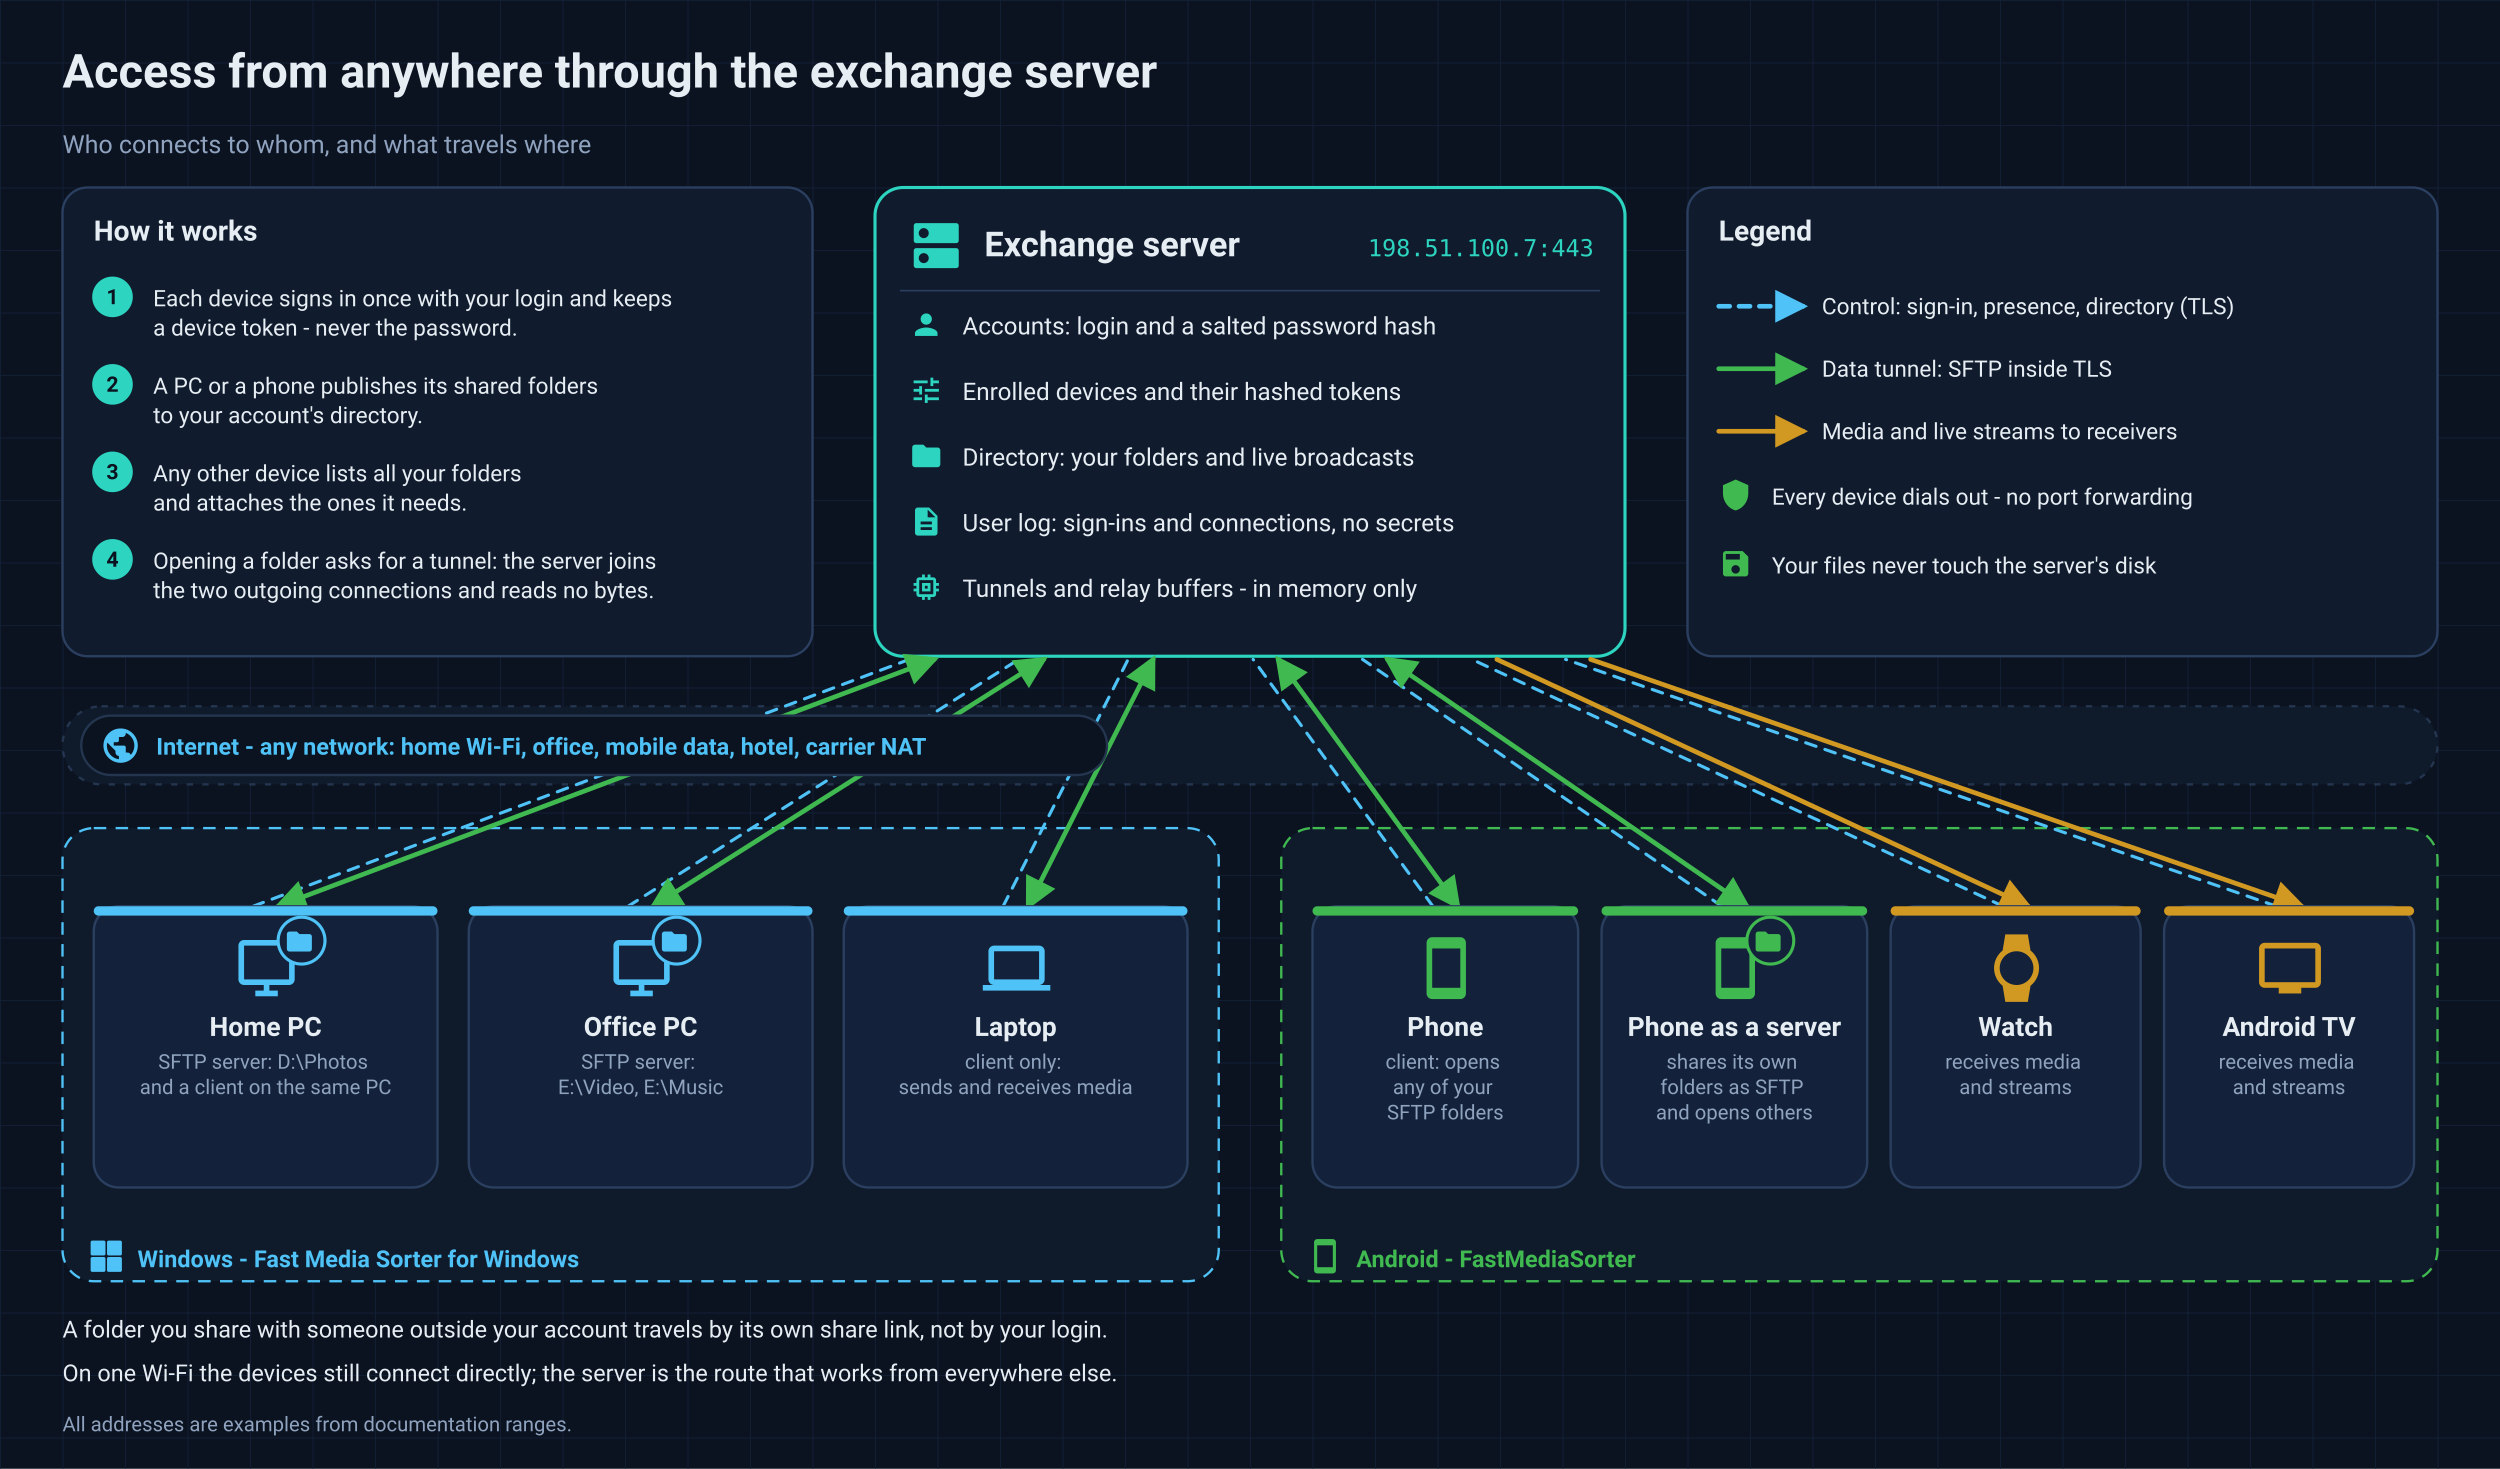
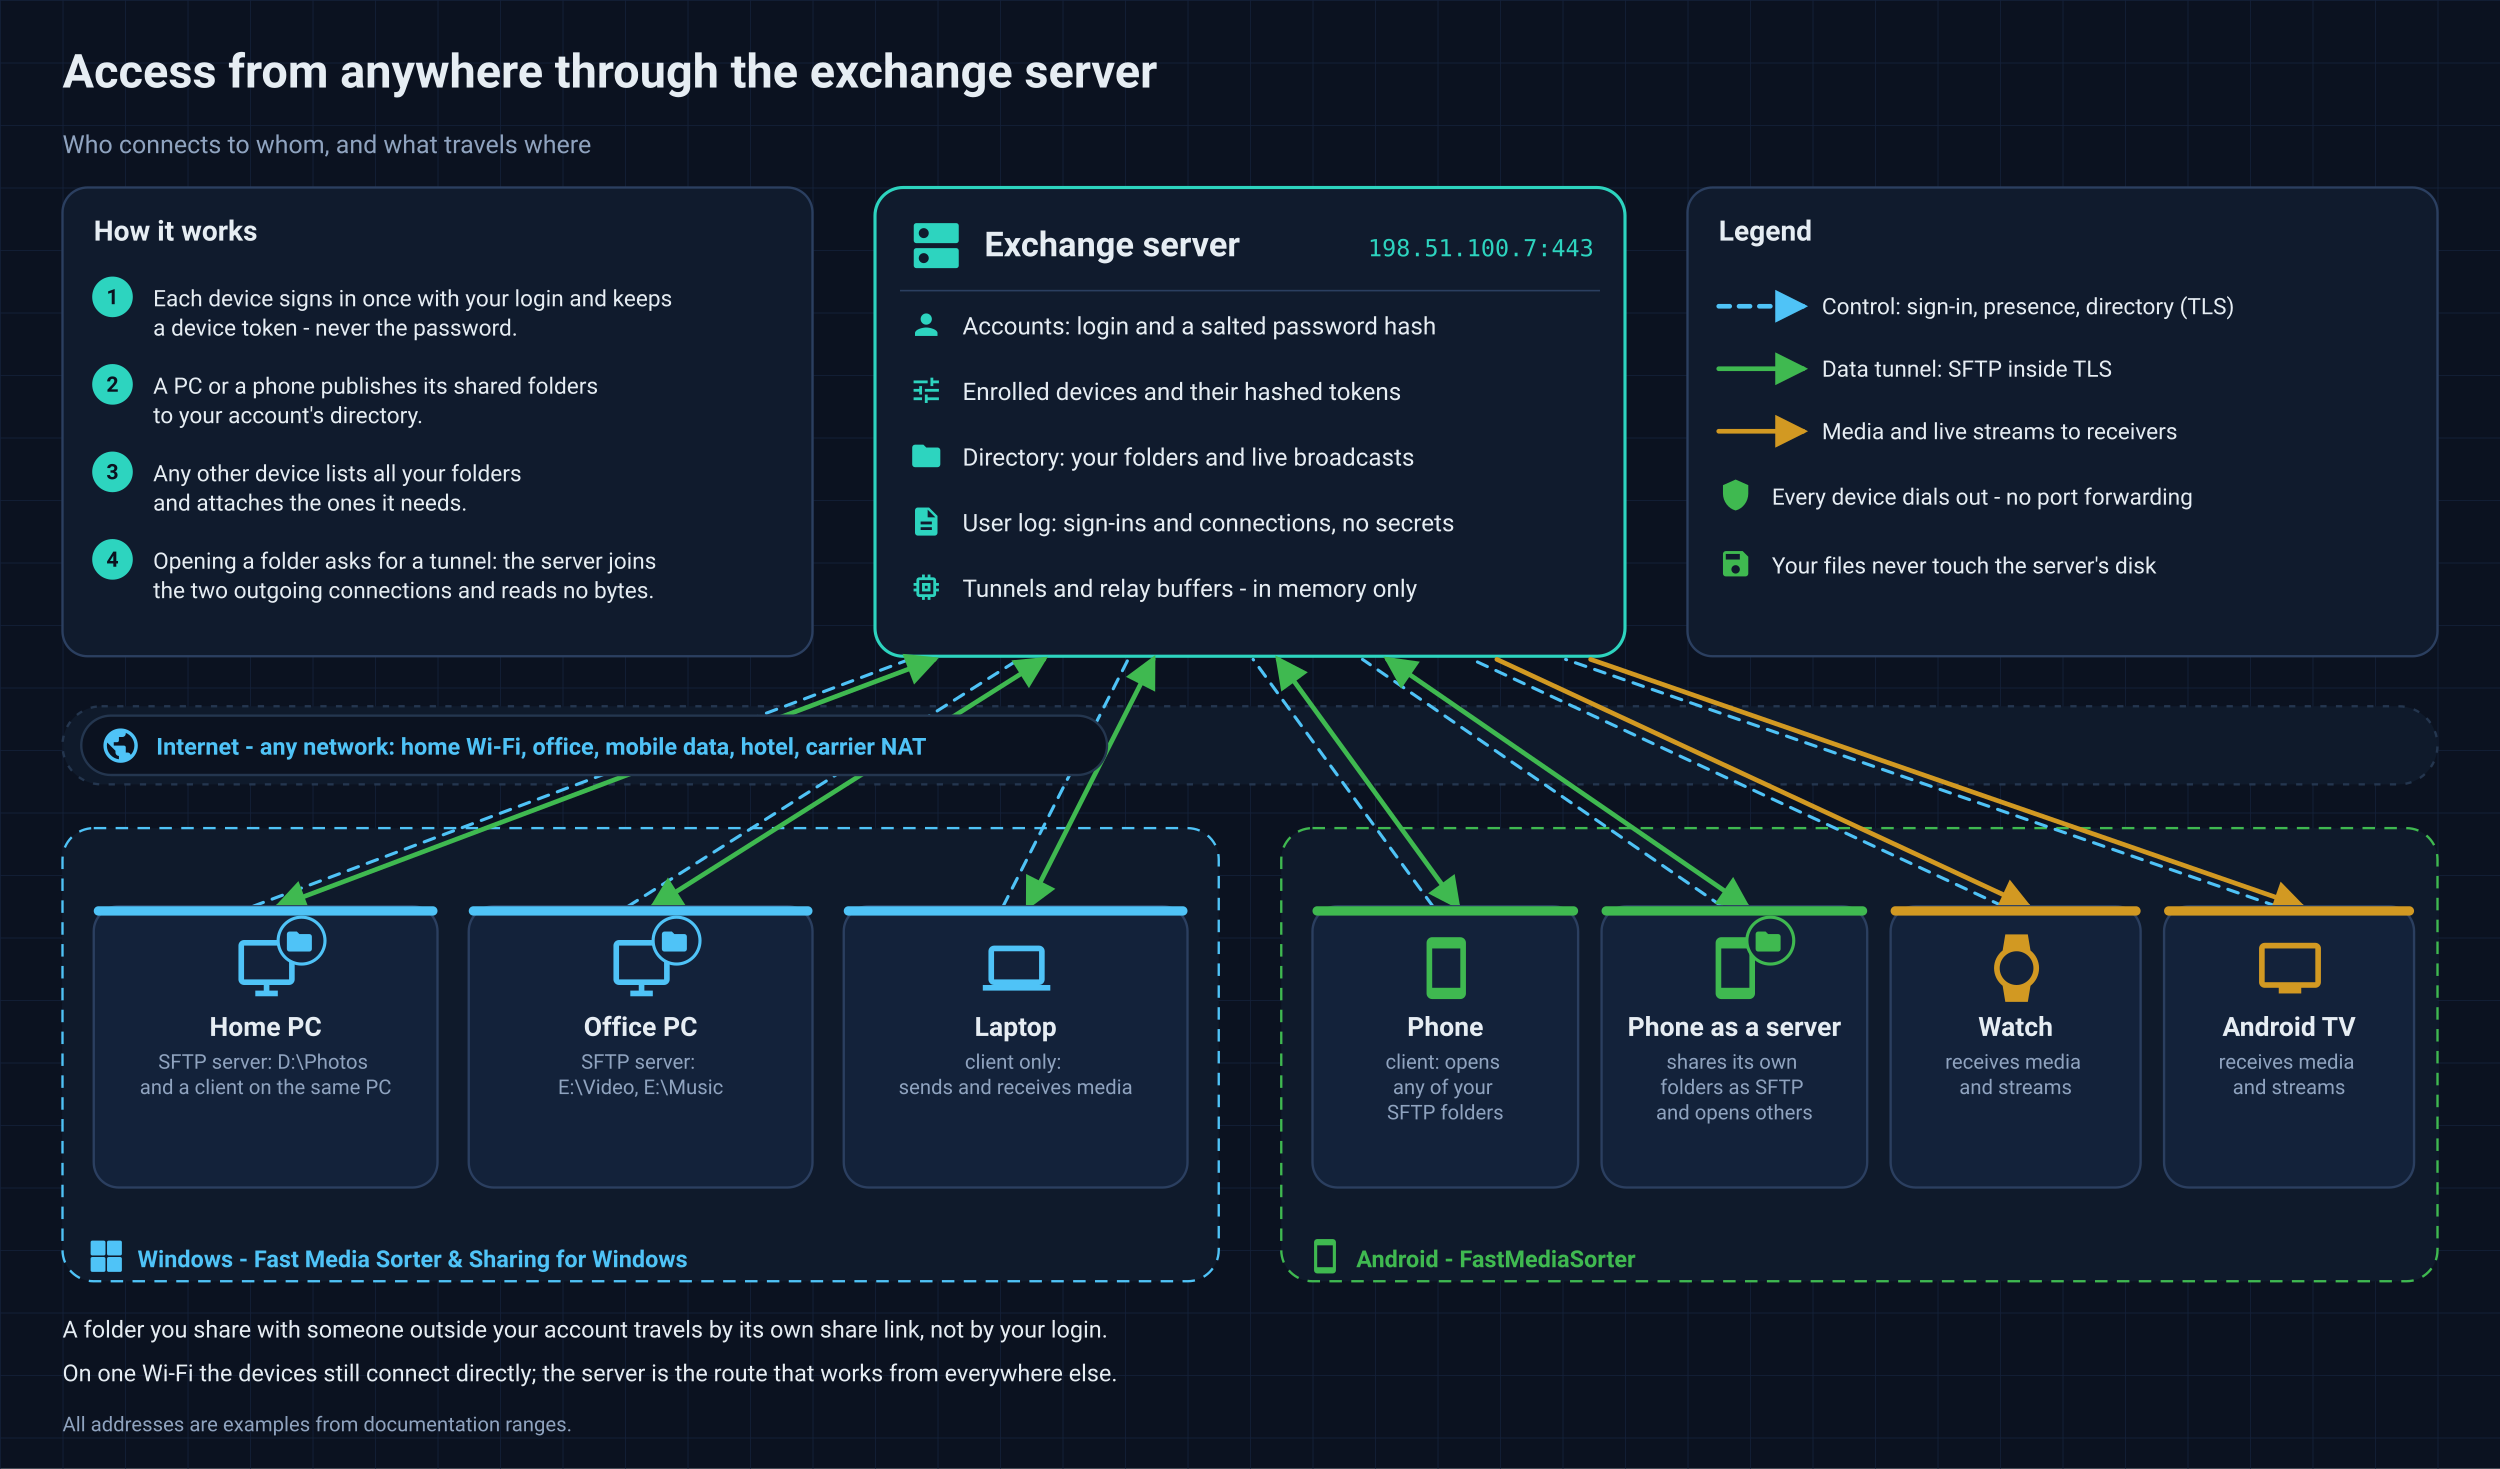
<svg xmlns="http://www.w3.org/2000/svg" viewBox="0 0 1600 940" width="1600" height="940" role="img" aria-labelledby="t d" lang="en">
  <defs>
    <marker id="arr-control" viewBox="0 0 10 10" refX="8.5" refY="5" markerWidth="7" markerHeight="7" orient="auto">
      <path d="M0 0L10 5L0 10z" fill="#4fc3f7" />
    </marker>
    <marker id="arr-control-s" viewBox="0 0 10 10" refX="1.5" refY="5" markerWidth="7" markerHeight="7" orient="auto">
      <path d="M10 0L0 5L10 10z" fill="#4fc3f7" />
    </marker>
    <marker id="arr-tunnel" viewBox="0 0 10 10" refX="8.5" refY="5" markerWidth="7" markerHeight="7" orient="auto">
      <path d="M0 0L10 5L0 10z" fill="#3fb950" />
    </marker>
    <marker id="arr-tunnel-s" viewBox="0 0 10 10" refX="1.5" refY="5" markerWidth="7" markerHeight="7" orient="auto">
      <path d="M10 0L0 5L10 10z" fill="#3fb950" />
    </marker>
    <marker id="arr-media" viewBox="0 0 10 10" refX="8.5" refY="5" markerWidth="7" markerHeight="7" orient="auto">
      <path d="M0 0L10 5L0 10z" fill="#d29922" />
    </marker>
    <marker id="arr-media-s" viewBox="0 0 10 10" refX="1.5" refY="5" markerWidth="7" markerHeight="7" orient="auto">
      <path d="M10 0L0 5L10 10z" fill="#d29922" />
    </marker>
    <marker id="arr-lan" viewBox="0 0 10 10" refX="8.5" refY="5" markerWidth="7" markerHeight="7" orient="auto">
      <path d="M0 0L10 5L0 10z" fill="#a78bfa" />
    </marker>
    <marker id="arr-lan-s" viewBox="0 0 10 10" refX="1.5" refY="5" markerWidth="7" markerHeight="7" orient="auto">
      <path d="M10 0L0 5L10 10z" fill="#a78bfa" />
    </marker>
    <marker id="arr-danger" viewBox="0 0 10 10" refX="8.5" refY="5" markerWidth="7" markerHeight="7" orient="auto">
      <path d="M0 0L10 5L0 10z" fill="#f87171" />
    </marker>
    <marker id="arr-danger-s" viewBox="0 0 10 10" refX="1.5" refY="5" markerWidth="7" markerHeight="7" orient="auto">
      <path d="M10 0L0 5L10 10z" fill="#f87171" />
    </marker>
    <marker id="arr-server" viewBox="0 0 10 10" refX="8.5" refY="5" markerWidth="7" markerHeight="7" orient="auto">
      <path d="M0 0L10 5L0 10z" fill="#2dd4bf" />
    </marker>
    <marker id="arr-server-s" viewBox="0 0 10 10" refX="1.5" refY="5" markerWidth="7" markerHeight="7" orient="auto">
      <path d="M10 0L0 5L10 10z" fill="#2dd4bf" />
    </marker>
    <marker id="arr-muted" viewBox="0 0 10 10" refX="8.5" refY="5" markerWidth="7" markerHeight="7" orient="auto">
      <path d="M0 0L10 5L0 10z" fill="#8fa3bf" />
    </marker>
    <marker id="arr-muted-s" viewBox="0 0 10 10" refX="1.5" refY="5" markerWidth="7" markerHeight="7" orient="auto">
      <path d="M10 0L0 5L10 10z" fill="#8fa3bf" />
    </marker>
    <marker id="arr-text" viewBox="0 0 10 10" refX="8.5" refY="5" markerWidth="7" markerHeight="7" orient="auto">
      <path d="M0 0L10 5L0 10z" fill="#e6edf3" />
    </marker>
    <marker id="arr-text-s" viewBox="0 0 10 10" refX="1.5" refY="5" markerWidth="7" markerHeight="7" orient="auto">
      <path d="M10 0L0 5L10 10z" fill="#e6edf3" />
    </marker>
    <filter id="soft" x="-20%" y="-20%" width="140%" height="140%">
      <feDropShadow dx="0" dy="4" stdDeviation="8" flood-color="#000" flood-opacity="0.18" />
    </filter>
    <filter id="glow" x="-50%" y="-50%" width="200%" height="200%">
      <feGaussianBlur stdDeviation="14" />
    </filter>
    <pattern id="grid" width="40" height="40" patternUnits="userSpaceOnUse">
      <path d="M40 0H0V40" fill="none" stroke="#14213a" stroke-width="1" />
    </pattern>
  </defs>
  <rect width="1600" height="940" fill="#0b1220" />
  <rect width="1600" height="940" fill="url(#grid)" />
  <text x="40" y="56" font-family="'Segoe UI', Roboto, 'Noto Sans', 'Helvetica Neue', Arial, sans-serif" font-size="30" font-weight="700" fill="#e6edf3" text-anchor="start">
    <tspan x="40" dy="0">Access from anywhere through the exchange server</tspan>
  </text>
  <text x="40" y="98" font-family="'Segoe UI', Roboto, 'Noto Sans', 'Helvetica Neue', Arial, sans-serif" font-size="16" font-weight="400" fill="#8fa3bf" text-anchor="start">
    <tspan x="40" dy="0">Who connects to whom, and what travels where</tspan>
  </text>
  <rect x="40" y="120" width="480" height="300" rx="16" fill="#101b2d" stroke="#2b3f60" stroke-width="1.5" />
  <text x="60" y="154" font-family="'Segoe UI', Roboto, 'Noto Sans', 'Helvetica Neue', Arial, sans-serif" font-size="18" font-weight="700" fill="#e6edf3" text-anchor="start">
    <tspan x="60" dy="0">How it works</tspan>
  </text>
  <circle cx="72" cy="190" r="13" fill="#2dd4bf" stroke="none" stroke-width="2" />
  <text x="72" y="194.7" font-family="'Segoe UI', Roboto, 'Noto Sans', 'Helvetica Neue', Arial, sans-serif" font-size="13.6" font-weight="700" fill="#0b1220" text-anchor="middle">
    <tspan x="72" dy="0">1</tspan>
  </text>
  <text x="98" y="196" font-family="'Segoe UI', Roboto, 'Noto Sans', 'Helvetica Neue', Arial, sans-serif" font-size="14.5" font-weight="400" fill="#e6edf3" text-anchor="start">
    <tspan x="98" dy="0">Each device signs in once with your login and keeps</tspan>
    <tspan x="98" dy="18.8">a device token - never the password.</tspan>
  </text>
  <circle cx="72" cy="246" r="13" fill="#2dd4bf" stroke="none" stroke-width="2" />
  <text x="72" y="250.7" font-family="'Segoe UI', Roboto, 'Noto Sans', 'Helvetica Neue', Arial, sans-serif" font-size="13.6" font-weight="700" fill="#0b1220" text-anchor="middle">
    <tspan x="72" dy="0">2</tspan>
  </text>
  <text x="98" y="252" font-family="'Segoe UI', Roboto, 'Noto Sans', 'Helvetica Neue', Arial, sans-serif" font-size="14.5" font-weight="400" fill="#e6edf3" text-anchor="start">
    <tspan x="98" dy="0">A PC or a phone publishes its shared folders</tspan>
    <tspan x="98" dy="18.8">to your account's directory.</tspan>
  </text>
  <circle cx="72" cy="302" r="13" fill="#2dd4bf" stroke="none" stroke-width="2" />
  <text x="72" y="306.7" font-family="'Segoe UI', Roboto, 'Noto Sans', 'Helvetica Neue', Arial, sans-serif" font-size="13.6" font-weight="700" fill="#0b1220" text-anchor="middle">
    <tspan x="72" dy="0">3</tspan>
  </text>
  <text x="98" y="308" font-family="'Segoe UI', Roboto, 'Noto Sans', 'Helvetica Neue', Arial, sans-serif" font-size="14.5" font-weight="400" fill="#e6edf3" text-anchor="start">
    <tspan x="98" dy="0">Any other device lists all your folders</tspan>
    <tspan x="98" dy="18.8">and attaches the ones it needs.</tspan>
  </text>
  <circle cx="72" cy="358" r="13" fill="#2dd4bf" stroke="none" stroke-width="2" />
  <text x="72" y="362.7" font-family="'Segoe UI', Roboto, 'Noto Sans', 'Helvetica Neue', Arial, sans-serif" font-size="13.6" font-weight="700" fill="#0b1220" text-anchor="middle">
    <tspan x="72" dy="0">4</tspan>
  </text>
  <text x="98" y="364" font-family="'Segoe UI', Roboto, 'Noto Sans', 'Helvetica Neue', Arial, sans-serif" font-size="14.5" font-weight="400" fill="#e6edf3" text-anchor="start">
    <tspan x="98" dy="0">Opening a folder asks for a tunnel: the server joins</tspan>
    <tspan x="98" dy="18.8">the two outgoing connections and reads no bytes.</tspan>
  </text>
  <g>
    <rect x="560" y="120" width="480" height="300" rx="18" fill="#101b2d" stroke="#2dd4bf" stroke-width="2" />
    <g transform="translate(580 138) scale(1.6)">
      <path d="M20 13H4c-.55 0-1 .45-1 1v6c0 .55.45 1 1 1h16c.55 0 1-.45 1-1v-6c0-.55-.45-1-1-1zM7 19c-1.1 0-2-.9-2-2s.9-2 2-2 2 .9 2 2-.9 2-2 2zM20 3H4c-.55 0-1 .45-1 1v6c0 .55.45 1 1 1h16c.55 0 1-.45 1-1V4c0-.55-.45-1-1-1zM7 9c-1.1 0-2-.9-2-2s.9-2 2-2 2 .9 2 2-.9 2-2 2z" fill="#2dd4bf" />
    </g>
    <text x="630" y="164" font-family="'Segoe UI', Roboto, 'Noto Sans', 'Helvetica Neue', Arial, sans-serif" font-size="22" font-weight="700" fill="#e6edf3" text-anchor="start">
      <tspan x="630" dy="0">Exchange server</tspan>
    </text>
    <text x="1020" y="164" font-family="Consolas, 'Roboto Mono', 'DejaVu Sans Mono', monospace" font-size="15" font-weight="400" fill="#2dd4bf" text-anchor="end">
      <tspan x="1020" dy="0">198.51.100.7:443</tspan>
    </text>
    <line x1="576" y1="186" x2="1024" y2="186" stroke="#2b3f60" stroke-width="1" />
    <g transform="translate(582 197) scale(0.9)">
      <path d="M12 12c2.21 0 4-1.79 4-4s-1.79-4-4-4-4 1.79-4 4 1.79 4 4 4zm0 2c-2.67 0-8 1.34-8 4v2h16v-2c0-2.66-5.33-4-8-4z" fill="#2dd4bf" />
    </g>
    <text x="616" y="214" font-family="'Segoe UI', Roboto, 'Noto Sans', 'Helvetica Neue', Arial, sans-serif" font-size="15.5" font-weight="400" fill="#e6edf3" text-anchor="start">
      <tspan x="616" dy="0">Accounts: login and a salted password hash</tspan>
    </text>
    <g transform="translate(582 239) scale(0.9)">
      <path d="M3 17v2h6v-2H3zM3 5v2h10V5H3zm10 16v-2h8v-2h-8v-2h-2v6h2zM7 9v2H3v2h4v2h2V9H7zm14 4v-2H11v2h10zm-6-4h2V7h4V5h-4V3h-2v6z" fill="#2dd4bf" />
    </g>
    <text x="616" y="256" font-family="'Segoe UI', Roboto, 'Noto Sans', 'Helvetica Neue', Arial, sans-serif" font-size="15.5" font-weight="400" fill="#e6edf3" text-anchor="start">
      <tspan x="616" dy="0">Enrolled devices and their hashed tokens</tspan>
    </text>
    <g transform="translate(582 281) scale(0.9)">
      <path d="M10 4H4c-1.1 0-1.99.9-1.99 2L2 18c0 1.1.9 2 2 2h16c1.1 0 2-.9 2-2V8c0-1.1-.9-2-2-2h-8l-2-2z" fill="#2dd4bf" />
    </g>
    <text x="616" y="298" font-family="'Segoe UI', Roboto, 'Noto Sans', 'Helvetica Neue', Arial, sans-serif" font-size="15.5" font-weight="400" fill="#e6edf3" text-anchor="start">
      <tspan x="616" dy="0">Directory: your folders and live broadcasts</tspan>
    </text>
    <g transform="translate(582 323) scale(0.9)">
      <path d="M14 2H6c-1.1 0-1.99.9-1.99 2L4 20c0 1.1.89 2 1.99 2H18c1.1 0 2-.9 2-2V8l-6-6zm2 16H8v-2h8v2zm0-4H8v-2h8v2zm-3-5V3.5L18.5 9H13z" fill="#2dd4bf" />
    </g>
    <text x="616" y="340" font-family="'Segoe UI', Roboto, 'Noto Sans', 'Helvetica Neue', Arial, sans-serif" font-size="15.5" font-weight="400" fill="#e6edf3" text-anchor="start">
      <tspan x="616" dy="0">User log: sign-ins and connections, no secrets</tspan>
    </text>
    <g transform="translate(582 365) scale(0.9)">
      <path d="M15 9H9v6h6V9zm-2 4h-2v-2h2v2zm8-2V9h-2V7c0-1.1-.9-2-2-2h-2V3h-2v2h-2V3H9v2H7c-1.1 0-2 .9-2 2v2H3v2h2v2H3v2h2v2c0 1.1.9 2 2 2h2v2h2v-2h2v2h2v-2h2c1.1 0 2-.9 2-2v-2h2v-2h-2v-2h2zm-4 6H7V7h10v10z" fill="#2dd4bf" />
    </g>
    <text x="616" y="382" font-family="'Segoe UI', Roboto, 'Noto Sans', 'Helvetica Neue', Arial, sans-serif" font-size="15.5" font-weight="400" fill="#e6edf3" text-anchor="start">
      <tspan x="616" dy="0">Tunnels and relay buffers - in memory only</tspan>
    </text>
  </g>
  <rect x="1080" y="120" width="480" height="300" rx="16" fill="#101b2d" stroke="#2b3f60" stroke-width="1.5" />
  <text x="1100" y="154" font-family="'Segoe UI', Roboto, 'Noto Sans', 'Helvetica Neue', Arial, sans-serif" font-size="18" font-weight="700" fill="#e6edf3" text-anchor="start">
    <tspan x="1100" dy="0">Legend</tspan>
  </text>
  <path d="M1100 196 L1154 196" fill="none" stroke="#4fc3f7" stroke-width="3" stroke-linecap="round" stroke-linejoin="round" stroke-dasharray="7 6" marker-end="url(#arr-control)" />
  <text x="1166" y="201.1" font-family="'Segoe UI', Roboto, 'Noto Sans', 'Helvetica Neue', Arial, sans-serif" font-size="14.5" font-weight="400" fill="#e6edf3" text-anchor="start">
    <tspan x="1166" dy="0">Control: sign-in, presence, directory (TLS)</tspan>
  </text>
  <path d="M1100 236 L1154 236" fill="none" stroke="#3fb950" stroke-width="3" stroke-linecap="round" stroke-linejoin="round" marker-end="url(#arr-tunnel)" />
  <text x="1166" y="241.1" font-family="'Segoe UI', Roboto, 'Noto Sans', 'Helvetica Neue', Arial, sans-serif" font-size="14.5" font-weight="400" fill="#e6edf3" text-anchor="start">
    <tspan x="1166" dy="0">Data tunnel: SFTP inside TLS</tspan>
  </text>
  <path d="M1100 276 L1154 276" fill="none" stroke="#d29922" stroke-width="3" stroke-linecap="round" stroke-linejoin="round" marker-end="url(#arr-media)" />
  <text x="1166" y="281.1" font-family="'Segoe UI', Roboto, 'Noto Sans', 'Helvetica Neue', Arial, sans-serif" font-size="14.5" font-weight="400" fill="#e6edf3" text-anchor="start">
    <tspan x="1166" dy="0">Media and live streams to receivers</tspan>
  </text>
  <g transform="translate(1100 306) scale(0.9)">
    <path d="M12 1L3 5v6c0 5.55 3.84 10.74 9 12 5.16-1.26 9-6.45 9-12V5l-9-4z" fill="#3fb950" />
  </g>
  <text x="1134" y="323" font-family="'Segoe UI', Roboto, 'Noto Sans', 'Helvetica Neue', Arial, sans-serif" font-size="14.5" font-weight="400" fill="#e6edf3" text-anchor="start">
    <tspan x="1134" dy="0">Every device dials out - no port forwarding</tspan>
  </text>
  <g transform="translate(1100 350) scale(0.9)">
    <path d="M17 3H5c-1.11 0-2 .9-2 2v14c0 1.1.89 2 2 2h14c1.1 0 2-.9 2-2V7l-4-4zm-5 16c-1.66 0-3-1.34-3-3s1.34-3 3-3 3 1.34 3 3-1.34 3-3 3zm3-10H5V5h10v4z" fill="#3fb950" />
  </g>
  <text x="1134" y="367" font-family="'Segoe UI', Roboto, 'Noto Sans', 'Helvetica Neue', Arial, sans-serif" font-size="14.5" font-weight="400" fill="#e6edf3" text-anchor="start">
    <tspan x="1134" dy="0">Your files never touch the server's disk</tspan>
  </text>
  <rect x="40" y="452" width="1520" height="50" rx="25" fill="#0f1a2b" stroke="#24364f" stroke-width="1.5" stroke-dasharray="4 6" />
  <g>
    <rect x="40" y="530" width="740" height="290" rx="20" fill="#0f1a2b" stroke="#4fc3f7" stroke-width="1.5" stroke-dasharray="8 6" />
    <g transform="translate(56 792) scale(1)" fill="#4fc3f7">
      <rect x="2" y="2" width="9.5" height="9.5" rx="1" />
      <rect x="12.5" y="2" width="9.5" height="9.5" rx="1" />
      <rect x="2" y="12.5" width="9.5" height="9.5" rx="1" />
      <rect x="12.5" y="12.5" width="9.5" height="9.5" rx="1" />
    </g>
    <text x="88" y="811" font-family="'Segoe UI', Roboto, 'Noto Sans', 'Helvetica Neue', Arial, sans-serif" font-size="15" font-weight="600" fill="#4fc3f7" text-anchor="start">
-       <tspan x="88" dy="0">Windows - Fast Media Sorter for Windows</tspan>
+       <tspan x="88" dy="0">Windows - Fast Media Sorter &amp; Sharing for Windows</tspan>
    </text>
  </g>
  <g>
    <rect x="820" y="530" width="740" height="290" rx="20" fill="#0f1a2b" stroke="#3fb950" stroke-width="1.5" stroke-dasharray="8 6" />
    <g transform="translate(836 792) scale(1)">
      <path d="M17 1.01L7 1c-1.1 0-2 .9-2 2v18c0 1.1.9 2 2 2h10c1.1 0 2-.9 2-2V3c0-1.1-.9-1.99-2-1.99zM17 19H7V5h10v14z" fill="#3fb950" />
    </g>
    <text x="868" y="811" font-family="'Segoe UI', Roboto, 'Noto Sans', 'Helvetica Neue', Arial, sans-serif" font-size="15" font-weight="600" fill="#3fb950" text-anchor="start">
      <tspan x="868" dy="0">Android - FastMediaSorter</tspan>
    </text>
  </g>
  <path d="M162 580 L582 422" fill="none" stroke="#4fc3f7" stroke-width="2" stroke-linecap="round" stroke-linejoin="round" stroke-dasharray="7 6" />
  <path d="M178 580 L598 422" fill="none" stroke="#3fb950" stroke-width="3" stroke-linecap="round" stroke-linejoin="round" marker-start="url(#arr-tunnel-s)" marker-end="url(#arr-tunnel)" />
  <path d="M402 580 L652 422" fill="none" stroke="#4fc3f7" stroke-width="2" stroke-linecap="round" stroke-linejoin="round" stroke-dasharray="7 6" />
  <path d="M418 580 L668 422" fill="none" stroke="#3fb950" stroke-width="3" stroke-linecap="round" stroke-linejoin="round" marker-start="url(#arr-tunnel-s)" marker-end="url(#arr-tunnel)" />
  <path d="M642 580 L722 422" fill="none" stroke="#4fc3f7" stroke-width="2" stroke-linecap="round" stroke-linejoin="round" stroke-dasharray="7 6" />
  <path d="M658 580 L738 422" fill="none" stroke="#3fb950" stroke-width="3" stroke-linecap="round" stroke-linejoin="round" marker-start="url(#arr-tunnel-s)" marker-end="url(#arr-tunnel)" />
  <path d="M917 580 L802 422" fill="none" stroke="#4fc3f7" stroke-width="2" stroke-linecap="round" stroke-linejoin="round" stroke-dasharray="7 6" />
  <path d="M933 580 L818 422" fill="none" stroke="#3fb950" stroke-width="3" stroke-linecap="round" stroke-linejoin="round" marker-start="url(#arr-tunnel-s)" marker-end="url(#arr-tunnel)" />
  <path d="M1102 580 L872 422" fill="none" stroke="#4fc3f7" stroke-width="2" stroke-linecap="round" stroke-linejoin="round" stroke-dasharray="7 6" />
  <path d="M1118 580 L888 422" fill="none" stroke="#3fb950" stroke-width="3" stroke-linecap="round" stroke-linejoin="round" marker-start="url(#arr-tunnel-s)" marker-end="url(#arr-tunnel)" />
  <path d="M1282 580 L942 422" fill="none" stroke="#4fc3f7" stroke-width="2" stroke-linecap="round" stroke-linejoin="round" stroke-dasharray="7 6" />
  <path d="M1298 580 L958 422" fill="none" stroke="#d29922" stroke-width="3" stroke-linecap="round" stroke-linejoin="round" marker-start="url(#arr-media-s)" />
  <path d="M1457 580 L1002 422" fill="none" stroke="#4fc3f7" stroke-width="2" stroke-linecap="round" stroke-linejoin="round" stroke-dasharray="7 6" />
  <path d="M1473 580 L1018 422" fill="none" stroke="#d29922" stroke-width="3" stroke-linecap="round" stroke-linejoin="round" marker-start="url(#arr-media-s)" />
  <rect x="52" y="458" width="656.5" height="38" rx="19" fill="#0b1220" stroke="#24364f" stroke-width="1.5" />
  <g transform="translate(64 464) scale(1.1)">
    <path d="M12 2C6.48 2 2 6.48 2 12s4.48 10 10 10 10-4.48 10-10S17.52 2 12 2zm-1 17.93c-3.95-.49-7-3.85-7-7.93 0-.62.08-1.21.21-1.79L9 15v1c0 1.1.9 2 2 2v1.93zm6.9-2.54c-.26-.81-1-1.39-1.9-1.39h-1v-3c0-.55-.45-1-1-1H8v-2h2c.55 0 1-.45 1-1V7h2c1.1 0 2-.9 2-2v-.41c2.93 1.19 5 4.06 5 7.41 0 2.08-.8 3.97-2.1 5.39z" fill="#4fc3f7" />
  </g>
  <text x="100" y="483" font-family="'Segoe UI', Roboto, 'Noto Sans', 'Helvetica Neue', Arial, sans-serif" font-size="15" font-weight="600" fill="#4fc3f7" text-anchor="start">
    <tspan x="100" dy="0">Internet - any network: home Wi-Fi, office, mobile data, hotel, carrier NAT</tspan>
  </text>
  <g>
    <rect x="60" y="580" width="220" height="180" rx="16" fill="#13223a" stroke="#2b3f60" stroke-width="1.5" />
    <rect x="60" y="580" width="220" height="6" rx="3" fill="#4fc3f7" stroke="none" stroke-width="1.5" />
    <g transform="translate(149 598) scale(1.8)">
      <path d="M20 2H4c-1.1 0-2 .9-2 2v12c0 1.1.9 2 2 2h7v2H8v2h8v-2h-3v-2h7c1.1 0 2-.9 2-2V4c0-1.1-.9-2-2-2zm0 14H4V4h16v12z" fill="#4fc3f7" />
    </g>
    <circle cx="193" cy="602" r="15" fill="#13223a" stroke="#4fc3f7" stroke-width="2" />
    <g transform="translate(182 593) scale(0.8)">
      <path d="M10 4H4c-1.1 0-1.99.9-1.99 2L2 18c0 1.1.9 2 2 2h16c1.1 0 2-.9 2-2V8c0-1.1-.9-2-2-2h-8l-2-2z" fill="#4fc3f7" />
    </g>
    <text x="170" y="663" font-family="'Segoe UI', Roboto, 'Noto Sans', 'Helvetica Neue', Arial, sans-serif" font-size="17" font-weight="600" fill="#e6edf3" text-anchor="middle">
      <tspan x="170" dy="0">Home PC</tspan>
    </text>
    <text x="170" y="684" font-family="'Segoe UI', Roboto, 'Noto Sans', 'Helvetica Neue', Arial, sans-serif" font-size="13" font-weight="400" fill="#8fa3bf" text-anchor="middle">
      <tspan x="170" dy="0">SFTP server: D:\Photos</tspan>
      <tspan x="170" dy="16.2">and a client on the same PC</tspan>
    </text>
  </g>
  <g>
    <rect x="300" y="580" width="220" height="180" rx="16" fill="#13223a" stroke="#2b3f60" stroke-width="1.5" />
    <rect x="300" y="580" width="220" height="6" rx="3" fill="#4fc3f7" stroke="none" stroke-width="1.5" />
    <g transform="translate(389 598) scale(1.8)">
      <path d="M20 2H4c-1.1 0-2 .9-2 2v12c0 1.1.9 2 2 2h7v2H8v2h8v-2h-3v-2h7c1.1 0 2-.9 2-2V4c0-1.1-.9-2-2-2zm0 14H4V4h16v12z" fill="#4fc3f7" />
    </g>
    <circle cx="433" cy="602" r="15" fill="#13223a" stroke="#4fc3f7" stroke-width="2" />
    <g transform="translate(422 593) scale(0.8)">
      <path d="M10 4H4c-1.1 0-1.99.9-1.99 2L2 18c0 1.1.9 2 2 2h16c1.1 0 2-.9 2-2V8c0-1.1-.9-2-2-2h-8l-2-2z" fill="#4fc3f7" />
    </g>
    <text x="410" y="663" font-family="'Segoe UI', Roboto, 'Noto Sans', 'Helvetica Neue', Arial, sans-serif" font-size="17" font-weight="600" fill="#e6edf3" text-anchor="middle">
      <tspan x="410" dy="0">Office PC</tspan>
    </text>
    <text x="410" y="684" font-family="'Segoe UI', Roboto, 'Noto Sans', 'Helvetica Neue', Arial, sans-serif" font-size="13" font-weight="400" fill="#8fa3bf" text-anchor="middle">
      <tspan x="410" dy="0">SFTP server:</tspan>
      <tspan x="410" dy="16.2">E:\Video, E:\Music</tspan>
    </text>
  </g>
  <g>
    <rect x="540" y="580" width="220" height="180" rx="16" fill="#13223a" stroke="#2b3f60" stroke-width="1.5" />
    <rect x="540" y="580" width="220" height="6" rx="3" fill="#4fc3f7" stroke="none" stroke-width="1.5" />
    <g transform="translate(629 598) scale(1.8)">
      <path d="M20 18c1.1 0 1.99-.9 1.99-2L22 6c0-1.1-.9-2-2-2H4c-1.1 0-2 .9-2 2v10c0 1.1.9 2 2 2H0v2h24v-2h-4zM4 6h16v10H4V6z" fill="#4fc3f7" />
    </g>
    <text x="650" y="663" font-family="'Segoe UI', Roboto, 'Noto Sans', 'Helvetica Neue', Arial, sans-serif" font-size="17" font-weight="600" fill="#e6edf3" text-anchor="middle">
      <tspan x="650" dy="0">Laptop</tspan>
    </text>
    <text x="650" y="684" font-family="'Segoe UI', Roboto, 'Noto Sans', 'Helvetica Neue', Arial, sans-serif" font-size="13" font-weight="400" fill="#8fa3bf" text-anchor="middle">
      <tspan x="650" dy="0">client only:</tspan>
      <tspan x="650" dy="16.2">sends and receives media</tspan>
    </text>
  </g>
  <g>
    <rect x="840" y="580" width="170" height="180" rx="16" fill="#13223a" stroke="#2b3f60" stroke-width="1.5" />
    <rect x="840" y="580" width="170" height="6" rx="3" fill="#3fb950" stroke="none" stroke-width="1.5" />
    <g transform="translate(904 598) scale(1.8)">
      <path d="M17 1.01L7 1c-1.1 0-2 .9-2 2v18c0 1.1.9 2 2 2h10c1.1 0 2-.9 2-2V3c0-1.1-.9-1.99-2-1.99zM17 19H7V5h10v14z" fill="#3fb950" />
    </g>
    <text x="925" y="663" font-family="'Segoe UI', Roboto, 'Noto Sans', 'Helvetica Neue', Arial, sans-serif" font-size="17" font-weight="600" fill="#e6edf3" text-anchor="middle">
      <tspan x="925" dy="0">Phone</tspan>
    </text>
    <text x="925" y="684" font-family="'Segoe UI', Roboto, 'Noto Sans', 'Helvetica Neue', Arial, sans-serif" font-size="13" font-weight="400" fill="#8fa3bf" text-anchor="middle">
      <tspan x="925" dy="0">client: opens</tspan>
      <tspan x="925" dy="16.2">any of your</tspan>
      <tspan x="925" dy="16.2">SFTP folders</tspan>
    </text>
  </g>
  <g>
    <rect x="1025" y="580" width="170" height="180" rx="16" fill="#13223a" stroke="#2b3f60" stroke-width="1.5" />
    <rect x="1025" y="580" width="170" height="6" rx="3" fill="#3fb950" stroke="none" stroke-width="1.5" />
    <g transform="translate(1089 598) scale(1.8)">
      <path d="M17 1.01L7 1c-1.1 0-2 .9-2 2v18c0 1.1.9 2 2 2h10c1.1 0 2-.9 2-2V3c0-1.1-.9-1.99-2-1.99zM17 19H7V5h10v14z" fill="#3fb950" />
    </g>
    <circle cx="1133" cy="602" r="15" fill="#13223a" stroke="#3fb950" stroke-width="2" />
    <g transform="translate(1122 593) scale(0.8)">
      <path d="M10 4H4c-1.1 0-1.99.9-1.99 2L2 18c0 1.1.9 2 2 2h16c1.1 0 2-.9 2-2V8c0-1.1-.9-2-2-2h-8l-2-2z" fill="#3fb950" />
    </g>
    <text x="1110" y="663" font-family="'Segoe UI', Roboto, 'Noto Sans', 'Helvetica Neue', Arial, sans-serif" font-size="17" font-weight="600" fill="#e6edf3" text-anchor="middle">
      <tspan x="1110" dy="0">Phone as a server</tspan>
    </text>
    <text x="1110" y="684" font-family="'Segoe UI', Roboto, 'Noto Sans', 'Helvetica Neue', Arial, sans-serif" font-size="13" font-weight="400" fill="#8fa3bf" text-anchor="middle">
      <tspan x="1110" dy="0">shares its own</tspan>
      <tspan x="1110" dy="16.2">folders as SFTP</tspan>
      <tspan x="1110" dy="16.2">and opens others</tspan>
    </text>
  </g>
  <g>
    <rect x="1210" y="580" width="160" height="180" rx="16" fill="#13223a" stroke="#2b3f60" stroke-width="1.5" />
    <rect x="1210" y="580" width="160" height="6" rx="3" fill="#d29922" stroke="none" stroke-width="1.5" />
    <g transform="translate(1269 598) scale(1.8)">
      <path d="M20 12c0-2.54-1.19-4.81-3.04-6.27L16 0H8l-.95 5.73C5.19 7.19 4 9.45 4 12s1.19 4.81 3.05 6.27L8 24h8l.96-5.73C18.81 16.81 20 14.54 20 12zM6 12c0-3.31 2.69-6 6-6s6 2.69 6 6-2.69 6-6 6-6-2.69-6-6z" fill="#d29922" />
    </g>
    <text x="1290" y="663" font-family="'Segoe UI', Roboto, 'Noto Sans', 'Helvetica Neue', Arial, sans-serif" font-size="17" font-weight="600" fill="#e6edf3" text-anchor="middle">
      <tspan x="1290" dy="0">Watch</tspan>
    </text>
    <text x="1290" y="684" font-family="'Segoe UI', Roboto, 'Noto Sans', 'Helvetica Neue', Arial, sans-serif" font-size="13" font-weight="400" fill="#8fa3bf" text-anchor="middle">
      <tspan x="1290" dy="0">receives media</tspan>
      <tspan x="1290" dy="16.2">and streams</tspan>
    </text>
  </g>
  <g>
    <rect x="1385" y="580" width="160" height="180" rx="16" fill="#13223a" stroke="#2b3f60" stroke-width="1.5" />
    <rect x="1385" y="580" width="160" height="6" rx="3" fill="#d29922" stroke="none" stroke-width="1.5" />
    <g transform="translate(1444 598) scale(1.8)">
      <path d="M21 3H3c-1.1 0-2 .9-2 2v12c0 1.1.9 2 2 2h5v2h8v-2h5c1.1 0 1.99-.9 1.99-2L23 5c0-1.1-.9-2-2-2zm0 14H3V5h18v12z" fill="#d29922" />
    </g>
    <text x="1465" y="663" font-family="'Segoe UI', Roboto, 'Noto Sans', 'Helvetica Neue', Arial, sans-serif" font-size="17" font-weight="600" fill="#e6edf3" text-anchor="middle">
      <tspan x="1465" dy="0">Android TV</tspan>
    </text>
    <text x="1465" y="684" font-family="'Segoe UI', Roboto, 'Noto Sans', 'Helvetica Neue', Arial, sans-serif" font-size="13" font-weight="400" fill="#8fa3bf" text-anchor="middle">
      <tspan x="1465" dy="0">receives media</tspan>
      <tspan x="1465" dy="16.2">and streams</tspan>
    </text>
  </g>
  <text x="40" y="856" font-family="'Segoe UI', Roboto, 'Noto Sans', 'Helvetica Neue', Arial, sans-serif" font-size="15" font-weight="400" fill="#e6edf3" text-anchor="start">
    <tspan x="40" dy="0">A folder you share with someone outside your account travels by its own share link, not by your login.</tspan>
  </text>
  <text x="40" y="884" font-family="'Segoe UI', Roboto, 'Noto Sans', 'Helvetica Neue', Arial, sans-serif" font-size="15" font-weight="400" fill="#e6edf3" text-anchor="start">
    <tspan x="40" dy="0">On one Wi-Fi the devices still connect directly; the server is the route that works from everywhere else.</tspan>
  </text>
  <text x="40" y="916" font-family="'Segoe UI', Roboto, 'Noto Sans', 'Helvetica Neue', Arial, sans-serif" font-size="13" font-weight="400" fill="#8fa3bf" text-anchor="start">
    <tspan x="40" dy="0">All addresses are examples from documentation ranges.</tspan>
  </text>
</svg>
